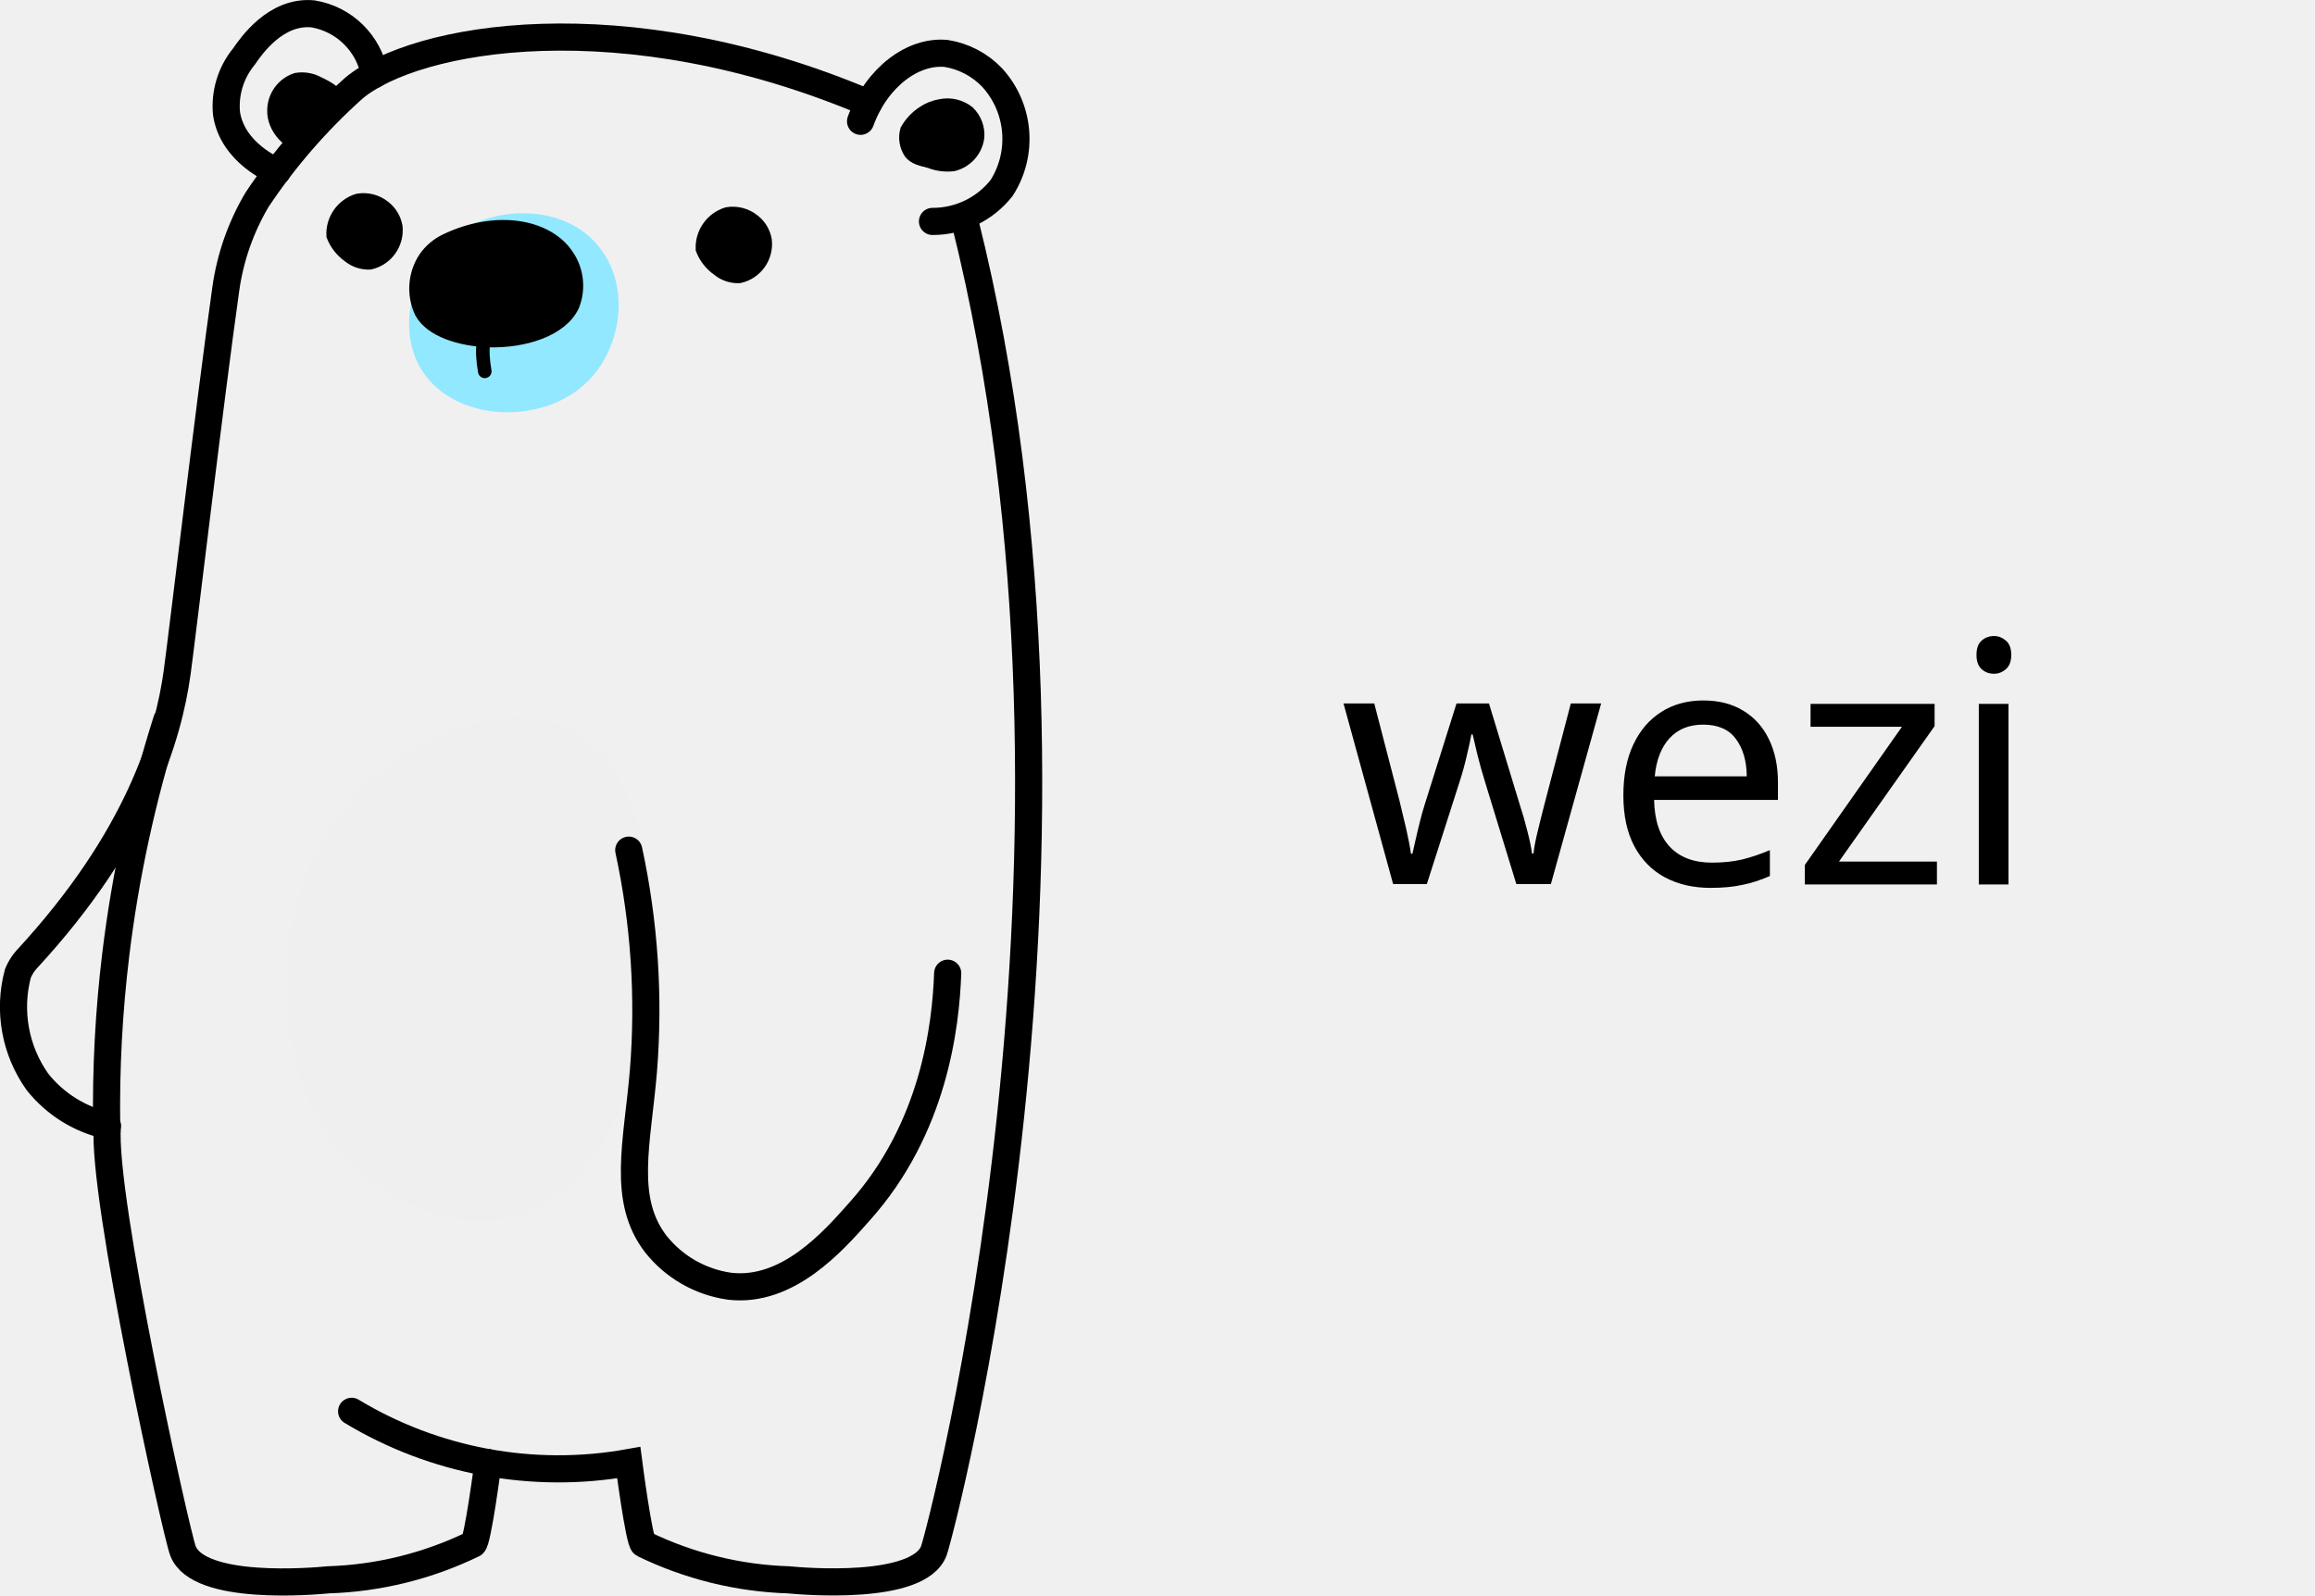
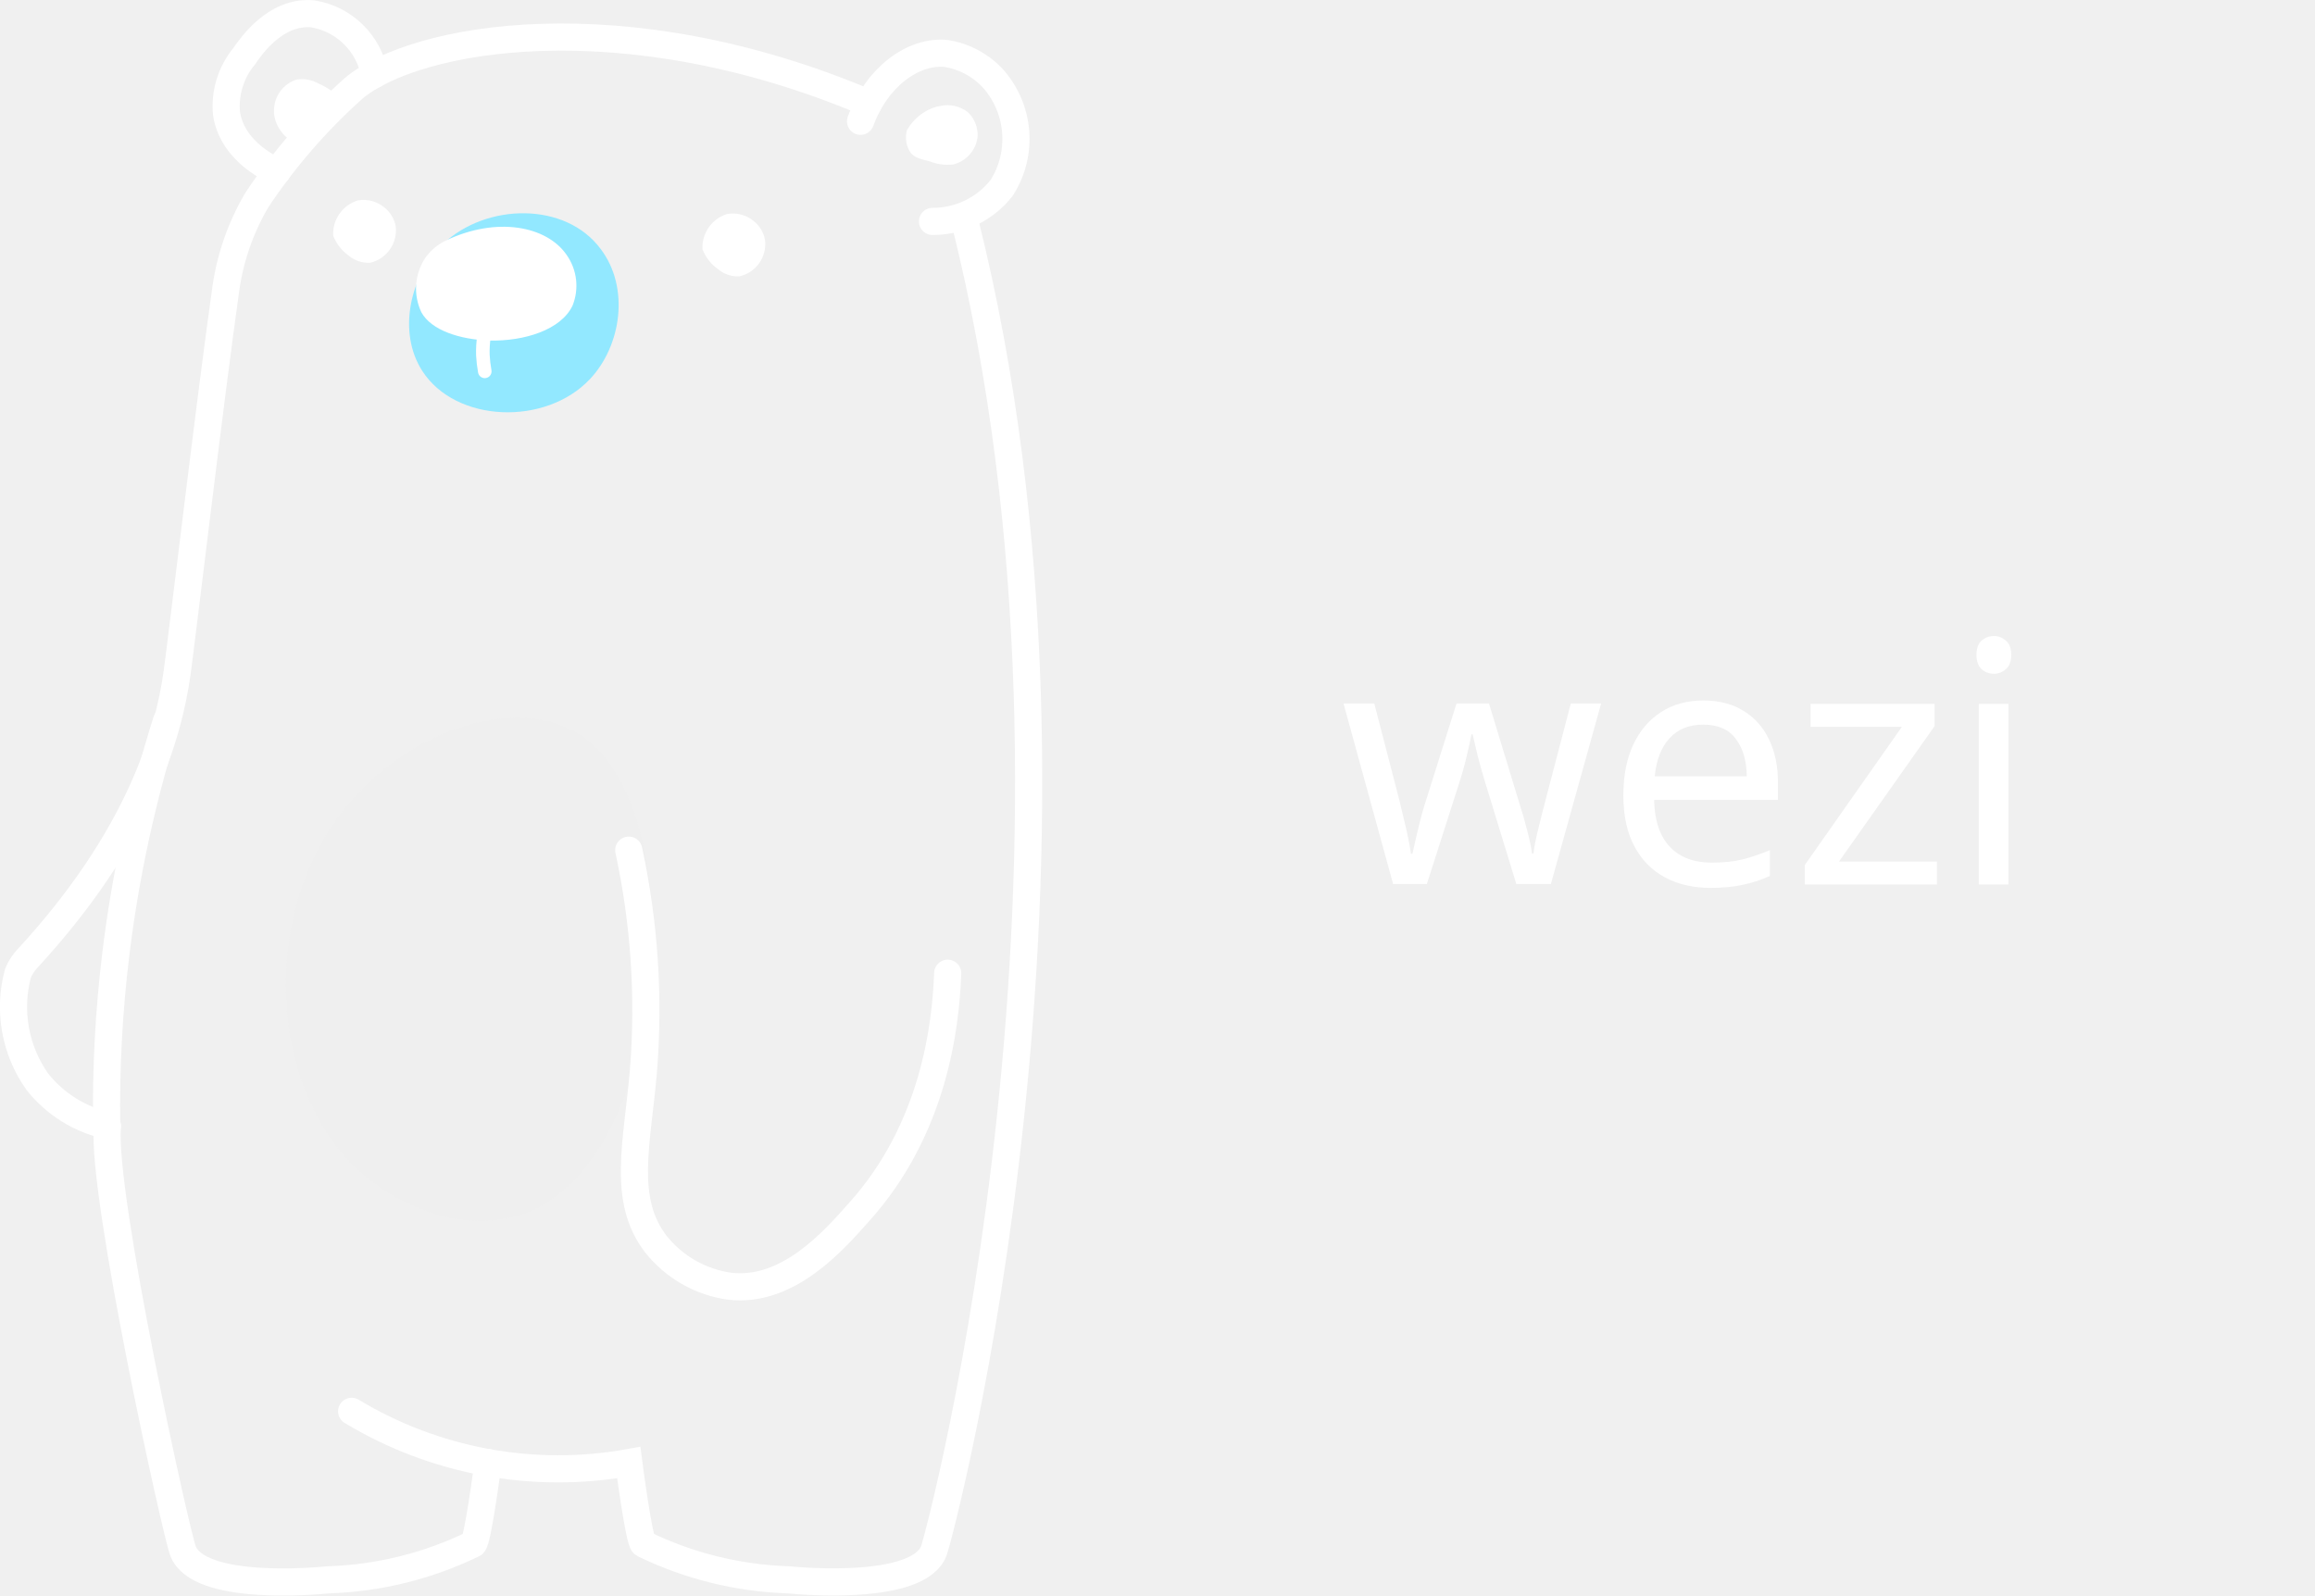
<svg xmlns="http://www.w3.org/2000/svg" id="Layer_1" data-name="Layer 1" viewBox="0 0 170.58 117.6">
  <style>
        .border {
-             stroke: #000 !important;
+             stroke: #FFF !important;
        }
        .text {
-             fill: #000 !important;
+             fill: #FFF !important;
        }
        .border-filled {
-             stroke: #000 !important;
-             fill: #000 !important;
+             fill: #FFF !important;
        }
        @media (prefers-color-scheme: dark) {
            .border {
-                 stroke: #FFF !important;
+                 stroke: #000 !important;
            }
            .text {
-                 fill: #FFF !important;
+                 fill: #000 !important;
            }
            .border-filled {
-                 stroke: #FFF !important;
-                 fill: #FFF !important;
+                 fill: #000 !important;
            }
        }
    </style>
  <text class="text" transform="translate(98.73 65.19)" style="font-size:24.844px;font-family:OCRB">wezi</text>
  <path d="M889.47,542.5c4.56-7.34,13.89-10.59,18.87-7.07,8,5.65,6.4,29.9-3.49,34.74-4.33,2.12-9.77.29-13.16-2.88C885.55,561.56,884.71,550.15,889.47,542.5Z" transform="translate(-865.35 -481.1)" style="fill:#efefef" />
  <path d="M898,499.07c-2.46,2.35-3.37,6.51-1.54,9.36,2.46,3.84,9.1,4.09,12.37.6,2.3-2.45,2.94-6.73.78-9.58C907,495.94,901.18,496.07,898,499.07Z" transform="translate(-865.35 -481.1)" style="fill:#92e8ff" />
  <path class="border" d="M873.26,564.12c-.42,5.15,5.07,30,5.57,31.28,1.13,3,9.69,2.24,10.71,2.14a26.32,26.32,0,0,0,10.68-2.64c.33-.16,1.09-6,1.09-6" transform="translate(-865.35 -481.1)" style="fill:none;stroke:#000;stroke-linecap:round;stroke-miterlimit:10;stroke-width:2px" />
  <path class="border" d="M929.35,488.71c-18.12-7.69-33.45-4.89-37.94-1.1a43,43,0,0,0-7.12,8.21,17.75,17.75,0,0,0-2.3,6.56c-1.15,8.12-3.24,25.8-3.59,28.31-.64,4.61-2.82,12.19-11.11,21.15a3.65,3.65,0,0,0-.62,1,9.54,9.54,0,0,0,1.44,8,9.09,9.09,0,0,0,5.15,3.22" transform="translate(-865.35 -481.1)" style="fill:none;stroke:#000;stroke-linecap:round;stroke-miterlimit:10;stroke-width:2px" />
  <path class="border" d="M935.18,552.83c-.14,3.87-1,11.44-6.5,17.57-1.93,2.18-5.28,6-9.57,5.5a8.44,8.44,0,0,1-5.43-3.1c-2.54-3.3-1.37-7.44-.92-12.76a55.88,55.88,0,0,0-1.08-16.28" transform="translate(-865.35 -481.1)" style="fill:none;stroke:#000;stroke-linecap:round;stroke-miterlimit:10;stroke-width:2px" />
  <path class="border" d="M934.06,497.42a6.46,6.46,0,0,0,5.09-2.46,6.71,6.71,0,0,0-.7-8.15,6,6,0,0,0-3.37-1.77c-2.44-.24-5.13,1.73-6.32,5" transform="translate(-865.35 -481.1)" style="fill:none;stroke:#000;stroke-linecap:round;stroke-miterlimit:10;stroke-width:2px" />
  <path class="border" d="M885.78,493.74c-.19-.07-3.29-1.34-3.74-4.27a5.77,5.77,0,0,1,1.29-4.21c.55-.8,2.35-3.39,5.07-3.14a5.53,5.53,0,0,1,4.55,4.47" transform="translate(-865.35 -481.1)" style="fill:none;stroke:#000;stroke-linecap:round;stroke-miterlimit:10;stroke-width:2px" />
  <path class="border-filled" d="M887.47,491.63c-.68.16-2-1.07-1.93-2.44a2.4,2.4,0,0,1,1.64-2.22,2.49,2.49,0,0,1,1.65.29c.17.08,1.54.68,1.48,1.34,0,.49-.87.43-1.7,1.3S888,491.51,887.47,491.63Z" transform="translate(-865.35 -481.1)" />
  <path class="border-filled" d="M932.18,490.69a3.77,3.77,0,0,1,1.22-1.29,3.19,3.19,0,0,1,1.28-.5,2.45,2.45,0,0,1,2,.48,2.29,2.29,0,0,1,.7,1.84,2.38,2.38,0,0,1-1.79,2,3.48,3.48,0,0,1-1.71-.22c-.76-.19-1.14-.29-1.43-.64A2,2,0,0,1,932.18,490.69Z" transform="translate(-865.35 -481.1)" />
  <path class="border-filled" d="M889.9,498.47a3.28,3.28,0,0,0,1.14,1.47,2.3,2.3,0,0,0,1.57.53,2.46,2.46,0,0,0,1.9-2.68,2.33,2.33,0,0,0-.86-1.42,2.42,2.42,0,0,0-1.93-.5A2.58,2.58,0,0,0,889.9,498.47Z" transform="translate(-865.35 -481.1)" />
  <path class="border-filled" d="M917.11,499.47a3.25,3.25,0,0,0,1.15,1.47,2.28,2.28,0,0,0,1.57.53,2.44,2.44,0,0,0,1.89-2.68,2.29,2.29,0,0,0-.86-1.42,2.42,2.42,0,0,0-1.93-.5A2.59,2.59,0,0,0,917.11,499.47Z" transform="translate(-865.35 -481.1)" />
  <path class="border-filled" d="M896.4,504.12c.73,1.32,2.81,2,5,2.08,2.57.06,5.29-.78,6.14-2.58a3.93,3.93,0,0,0-.43-3.72c-1.46-2.15-5.17-2.86-8.91-1.07a3.93,3.93,0,0,0-1.52,1.29A4.08,4.08,0,0,0,896.4,504.12Z" transform="translate(-865.35 -481.1)" />
  <path class="border" d="M901.07,508.47a9.41,9.41,0,0,1-.14-1.21,7.89,7.89,0,0,1,.08-1.36" transform="translate(-865.35 -481.1)" style="fill:none;stroke:#000;stroke-linecap:round;stroke-miterlimit:10" />
  <path class="border" d="M877.63,534.2a95,95,0,0,0-3.75,17.25,93.3,93.3,0,0,0-.67,12.67" transform="translate(-865.35 -481.1)" style="fill:none;stroke:#000;stroke-linecap:round;stroke-miterlimit:10;stroke-width:2px" />
  <path class="border" d="M891.26,585.12a29.49,29.49,0,0,0,20.42,3.78s.76,5.84,1.09,6a26.32,26.32,0,0,0,10.68,2.64c1,.1,9.58.84,10.71-2.14.44-1.14,13.88-51.64,2.28-98" transform="translate(-865.35 -481.1)" style="fill:none;stroke:#000;stroke-linecap:round;stroke-miterlimit:10;stroke-width:2px" />
</svg>
